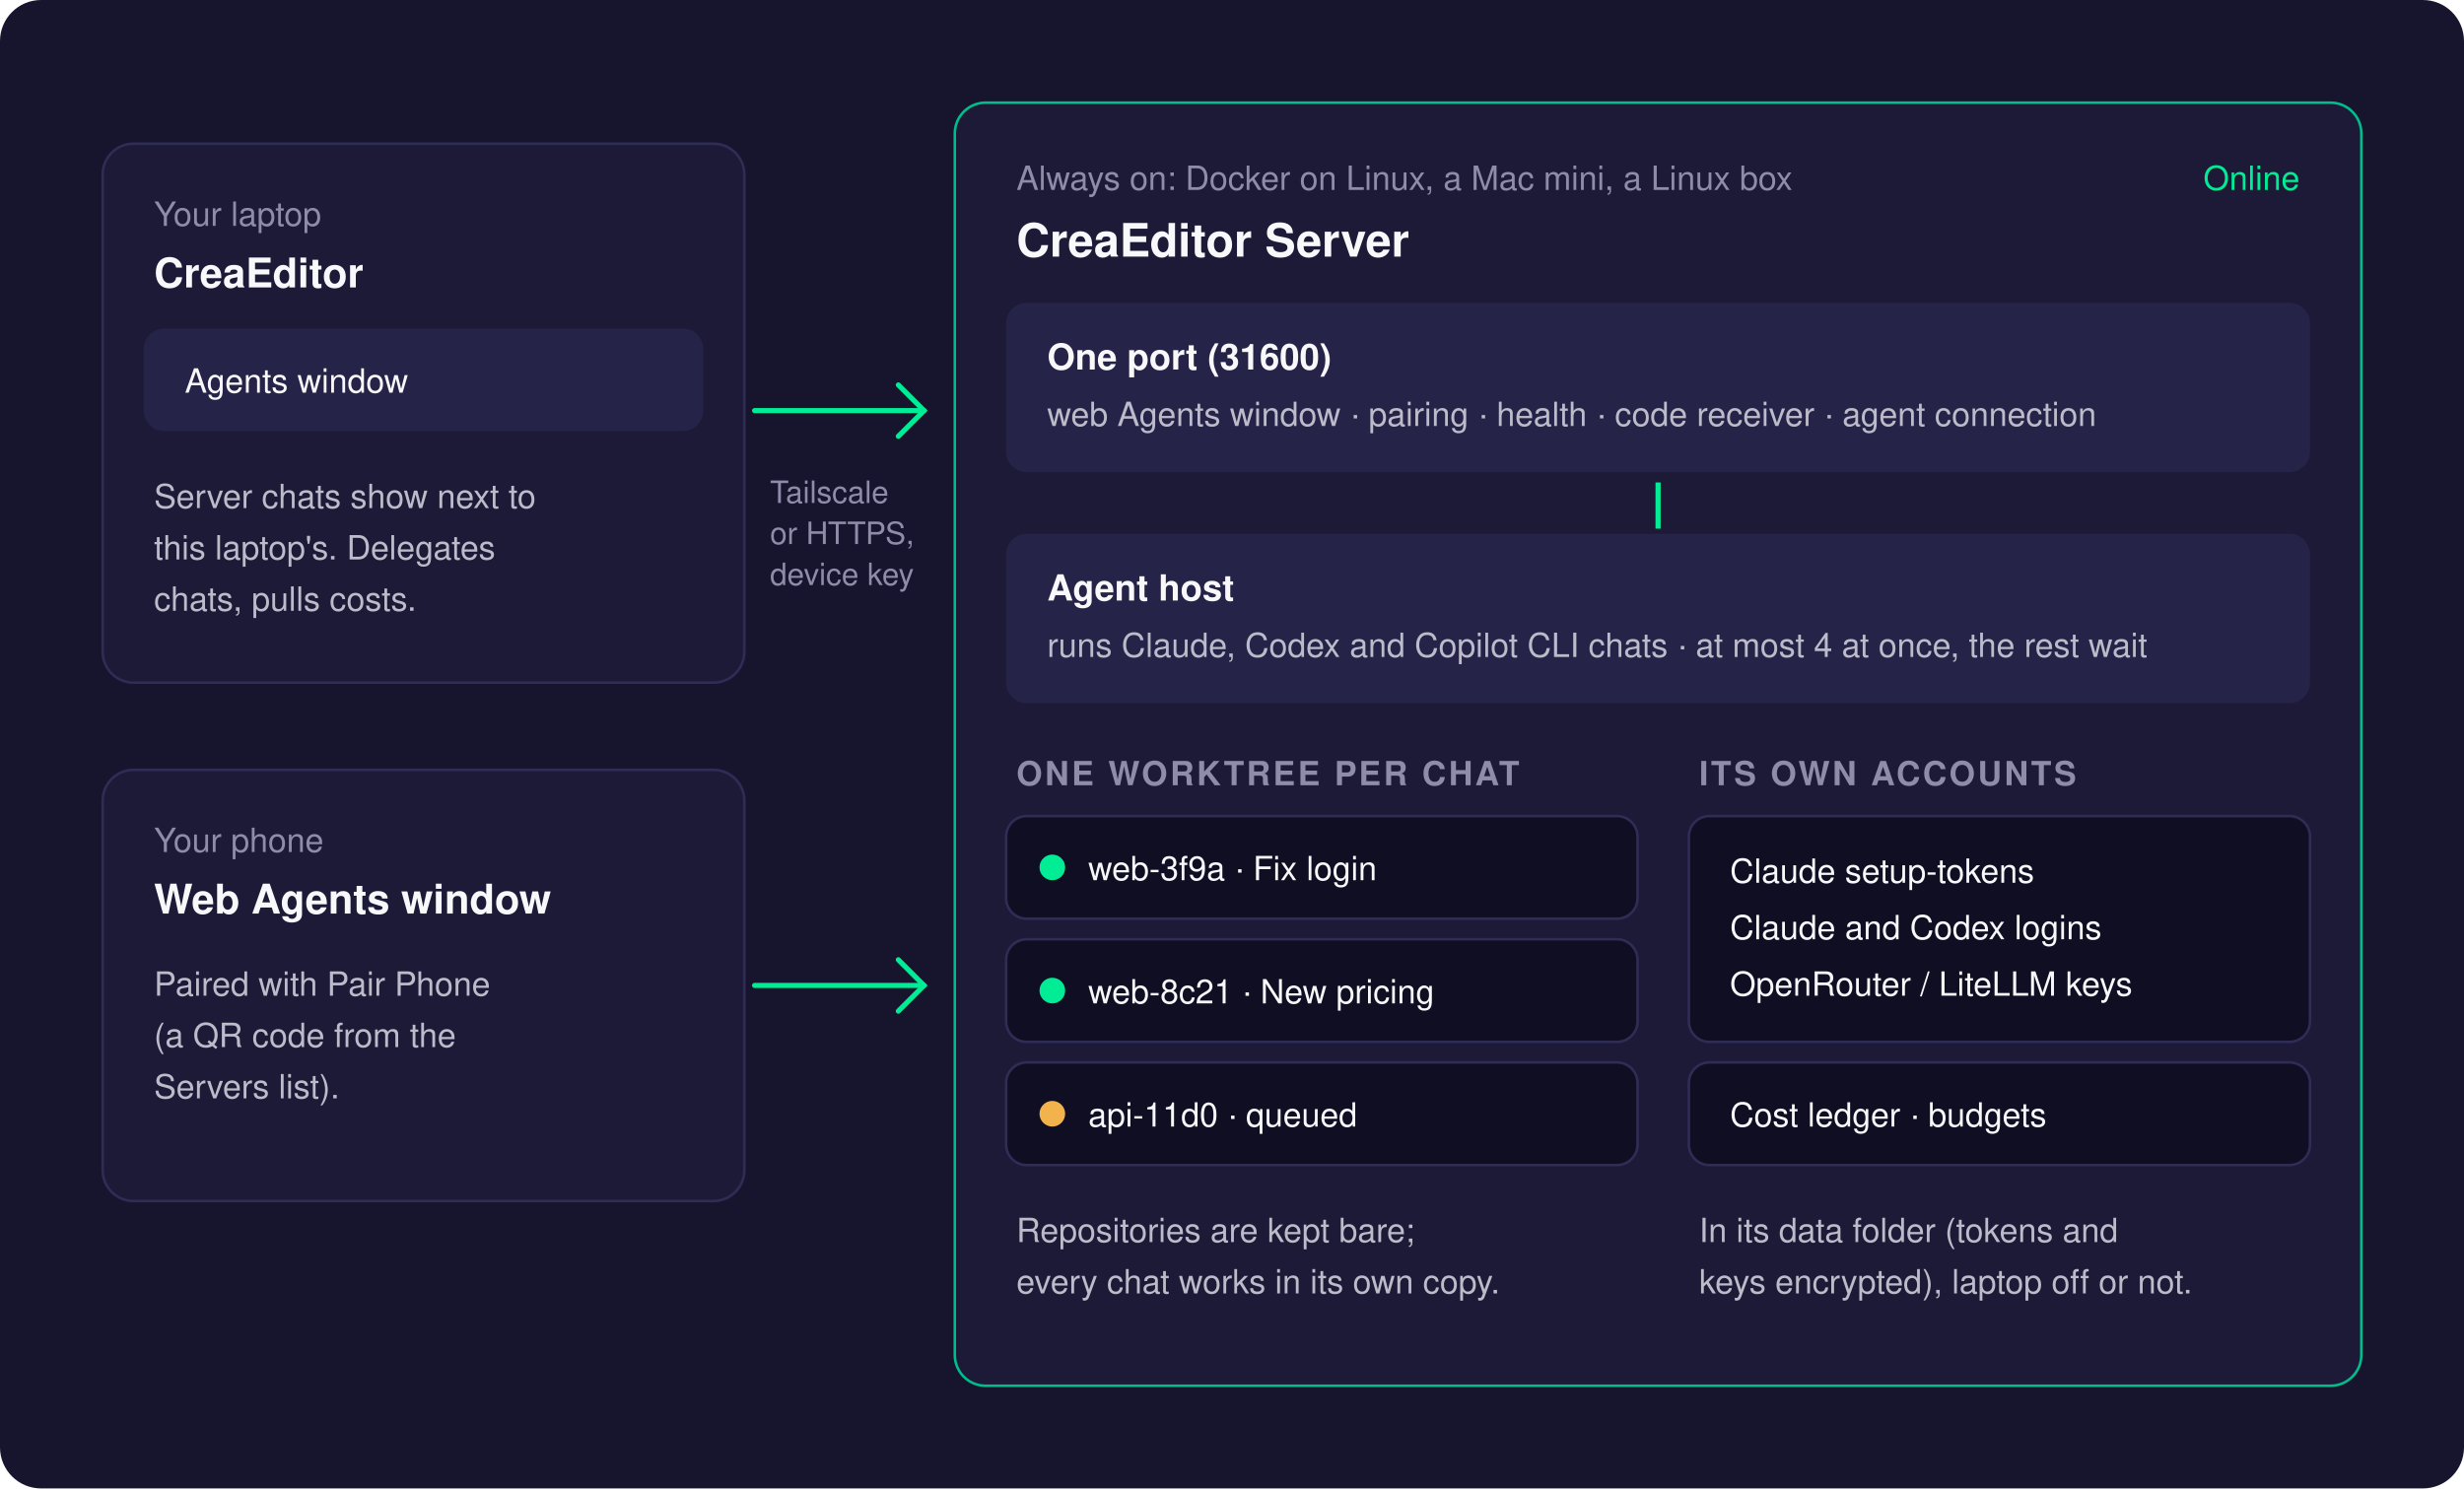
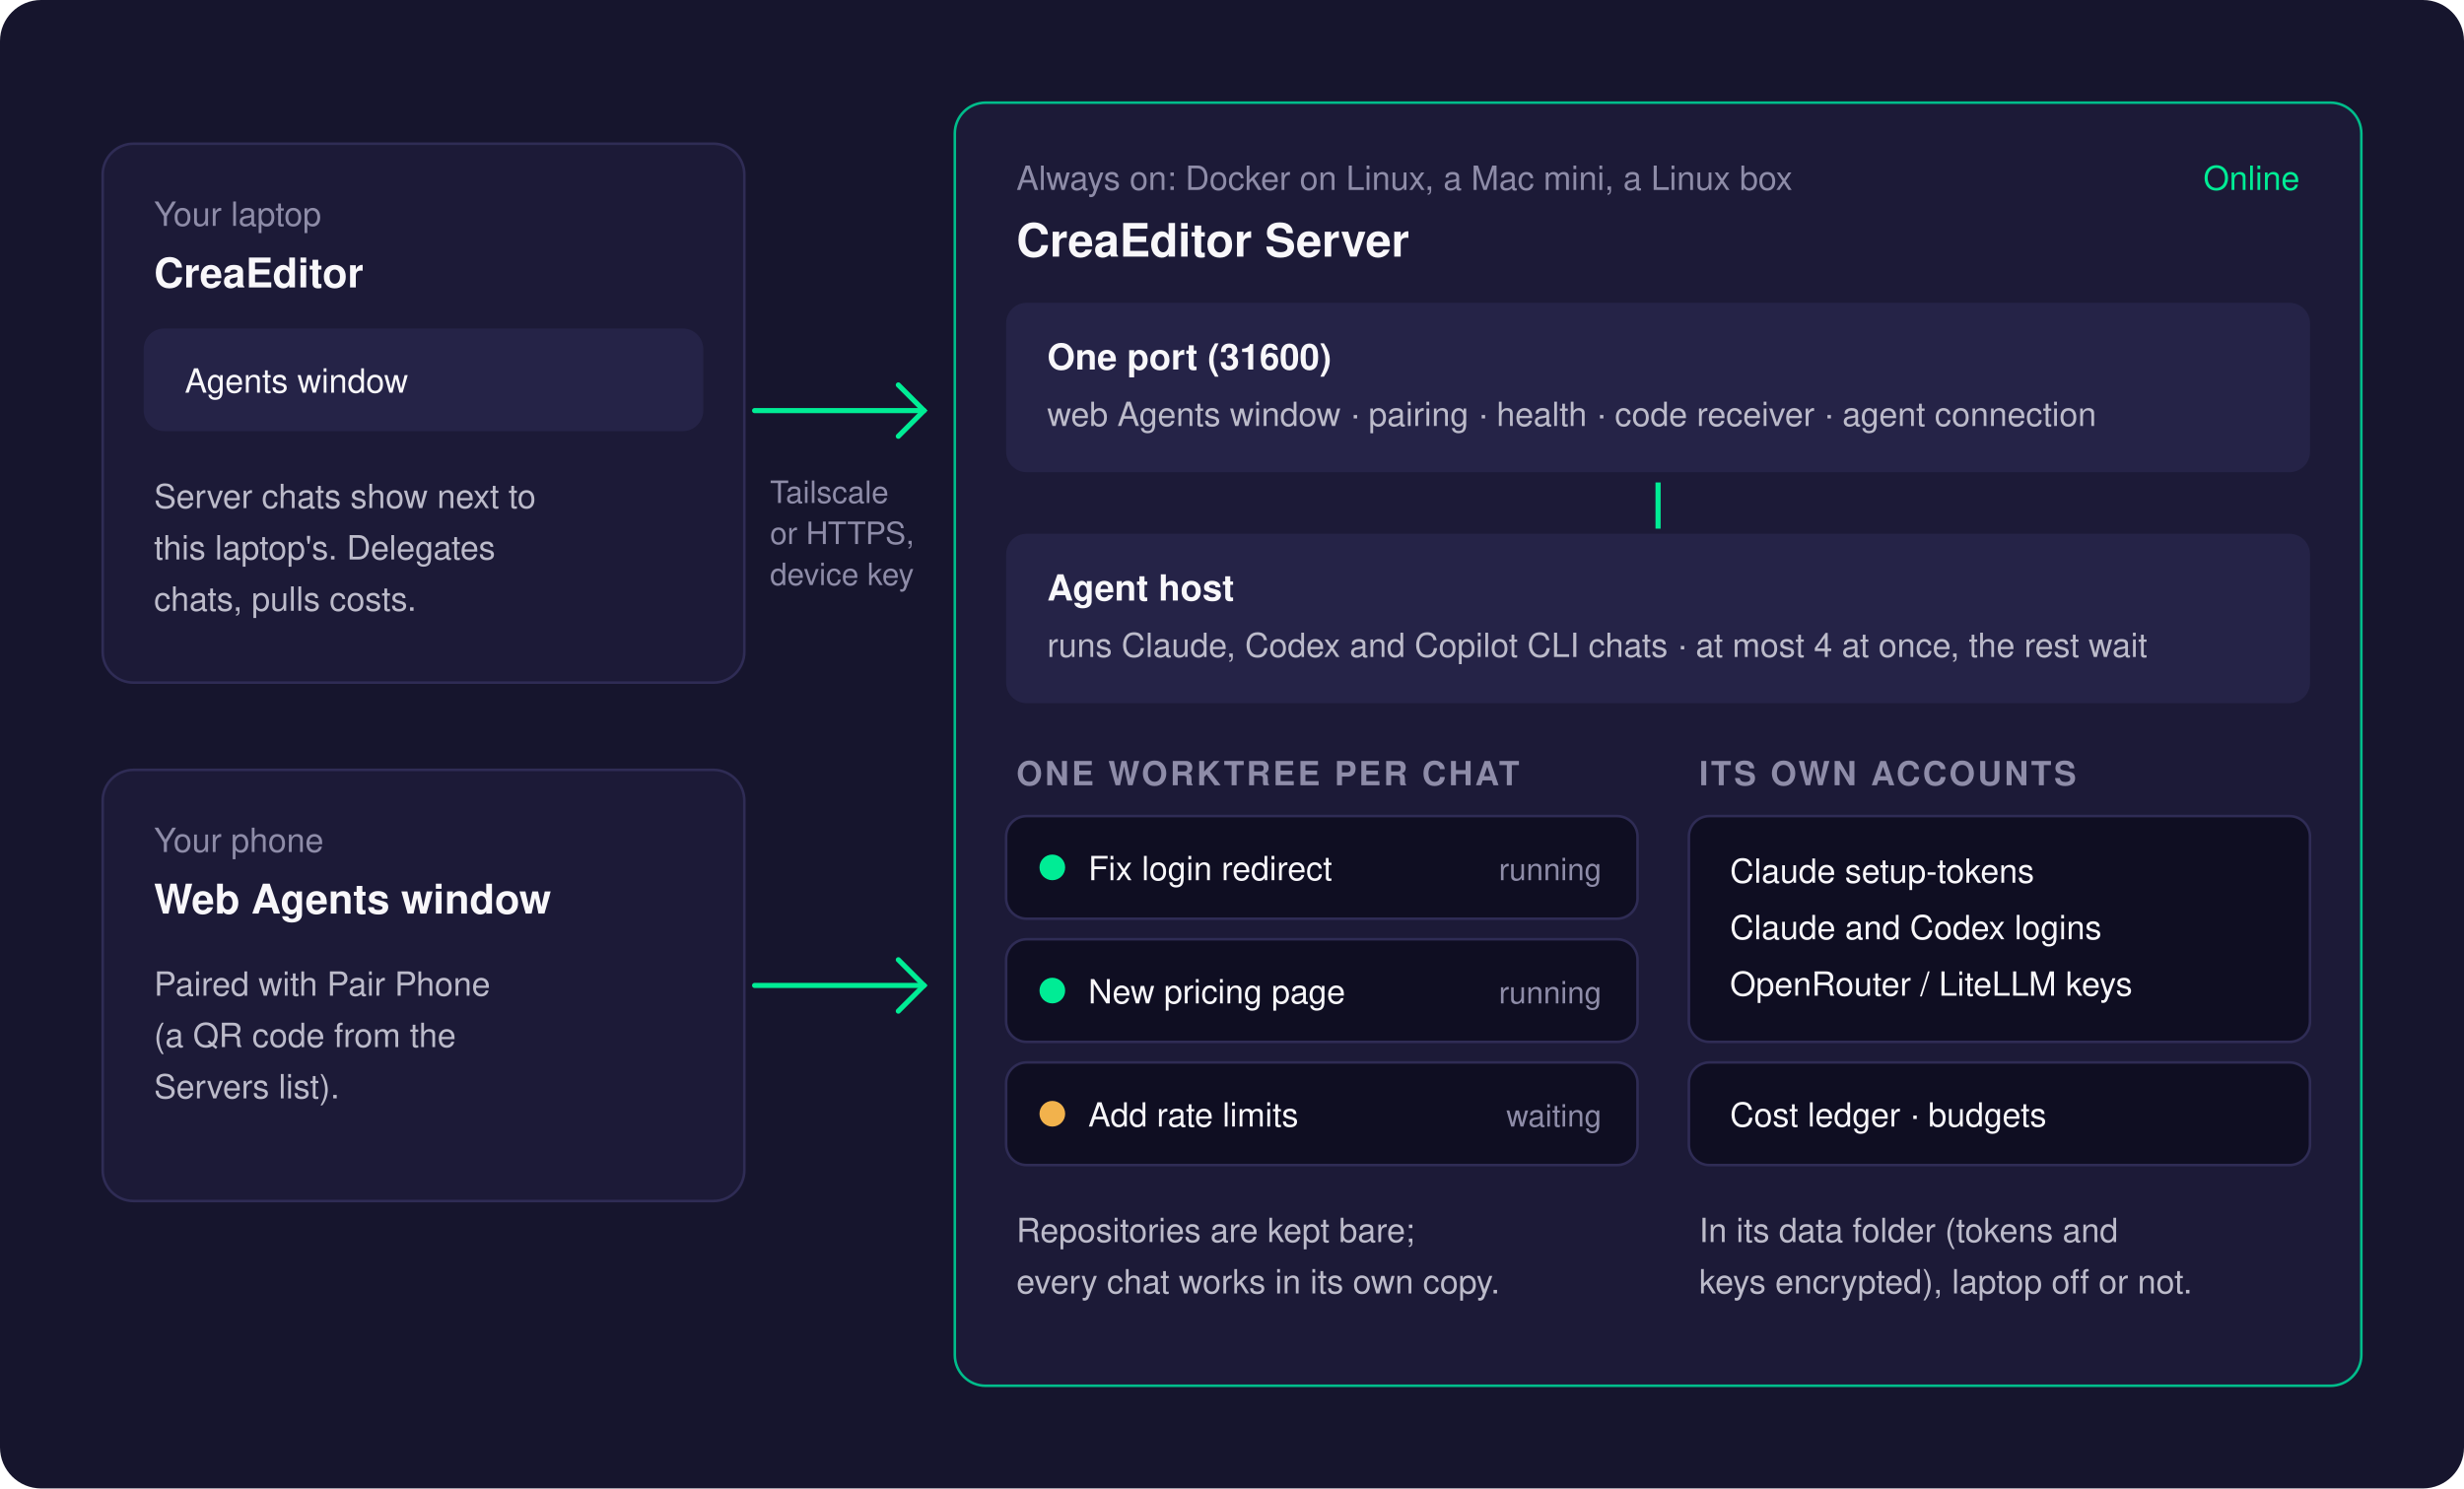
<svg xmlns="http://www.w3.org/2000/svg" width="960" height="580" viewBox="0 0 960 580" font-family="-apple-system, 'Segoe UI', Helvetica, Arial, sans-serif">
  <rect width="960" height="580" rx="16" fill="#16152D" />
  <rect x="40" y="56" width="250" height="210" rx="12" fill="#1C1A37" stroke="#2F2C55" />
  <text x="60" y="88" fill="#8E8CA8" font-size="13">Your laptop</text>
  <text x="60" y="112" fill="#F8F7FA" font-size="16" font-weight="600">CreaEditor</text>
  <rect x="56" y="128" width="218" height="40" rx="8" fill="#252347" />
  <text x="72" y="153" fill="#F8F7FA" font-size="13">Agents window</text>
  <text x="60" y="198" fill="#BCBBCA" font-size="13">Server chats show next to</text>
  <text x="60" y="218" fill="#BCBBCA" font-size="13">this laptop's. Delegates</text>
  <text x="60" y="238" fill="#BCBBCA" font-size="13">chats, pulls costs.</text>
  <rect x="40" y="300" width="250" height="168" rx="12" fill="#1C1A37" stroke="#2F2C55" />
  <text x="60" y="332" fill="#8E8CA8" font-size="13">Your phone</text>
  <text x="60" y="356" fill="#F8F7FA" font-size="16" font-weight="600">Web Agents window</text>
  <text x="60" y="388" fill="#BCBBCA" font-size="13">Paired with Pair Phone</text>
  <text x="60" y="408" fill="#BCBBCA" font-size="13">(a QR code from the</text>
  <text x="60" y="428" fill="#BCBBCA" font-size="13">Servers list).</text>
  <g stroke="#00EC95" stroke-width="2" fill="none" stroke-linecap="round">
    <path d="M294 160 H360" />
    <path d="M350 150 L360 160 L350 170" />
    <path d="M294 384 H360" />
    <path d="M350 374 L360 384 L350 394" />
  </g>
  <text x="300" y="196" fill="#8E8CA8" font-size="12">Tailscale</text>
  <text x="300" y="212" fill="#8E8CA8" font-size="12">or HTTPS,</text>
  <text x="300" y="228" fill="#8E8CA8" font-size="12">device key</text>
  <rect x="372" y="40" width="548" height="500" rx="12" fill="#1C1A37" stroke="#00BD8B" />
  <text x="396" y="74" fill="#8E8CA8" font-size="13">Always on: Docker on Linux, a Mac mini, a Linux box</text>
  <text x="896" y="74" fill="#00EC95" font-size="13" text-anchor="end">Online</text>
  <text x="396" y="100" fill="#F8F7FA" font-size="18" font-weight="600">CreaEditor Server</text>
  <rect x="392" y="118" width="508" height="66" rx="8" fill="#252347" />
  <text x="408" y="144" fill="#F8F7FA" font-size="14" font-weight="600">One port (31600)</text>
  <text x="408" y="166" fill="#BCBBCA" font-size="13">web Agents window · pairing · health · code receiver · agent connection</text>
  <path d="M646 188 V206" stroke="#00EC95" stroke-width="2" />
  <rect x="392" y="208" width="508" height="66" rx="8" fill="#252347" />
  <text x="408" y="234" fill="#F8F7FA" font-size="14" font-weight="600">Agent host</text>
  <text x="408" y="256" fill="#BCBBCA" font-size="13">runs Claude, Codex and Copilot CLI chats · at most 4 at once, the rest wait</text>
  <text x="396" y="306" fill="#8E8CA8" font-size="13" font-weight="600" letter-spacing="1">ONE WORKTREE PER CHAT</text>
  <rect x="392" y="318" width="246" height="40" rx="8" fill="#0F0E22" stroke="#2F2C55" />
  <circle cx="410" cy="338" r="5" fill="#00EC95" />
-   <text x="424" y="343" fill="#F8F7FA" font-size="13">web-3f9a · Fix login</text>
+   <text x="424" y="343" fill="#F8F7FA" font-size="13">Fix login redirect</text>
+   <text x="624" y="343" fill="#8E8CA8" font-size="12" text-anchor="end">running</text>
  <rect x="392" y="366" width="246" height="40" rx="8" fill="#0F0E22" stroke="#2F2C55" />
  <circle cx="410" cy="386" r="5" fill="#00EC95" />
-   <text x="424" y="391" fill="#F8F7FA" font-size="13">web-8c21 · New pricing</text>
+   <text x="424" y="391" fill="#F8F7FA" font-size="13">New pricing page</text>
+   <text x="624" y="391" fill="#8E8CA8" font-size="12" text-anchor="end">running</text>
  <rect x="392" y="414" width="246" height="40" rx="8" fill="#0F0E22" stroke="#2F2C55" />
  <circle cx="410" cy="434" r="5" fill="#F2B24C" />
-   <text x="424" y="439" fill="#F8F7FA" font-size="13">api-11d0 · queued</text>
+   <text x="424" y="439" fill="#F8F7FA" font-size="13">Add rate limits</text>
+   <text x="624" y="439" fill="#8E8CA8" font-size="12" text-anchor="end">waiting</text>
  <text x="396" y="484" fill="#BCBBCA" font-size="13">Repositories are kept bare;</text>
  <text x="396" y="504" fill="#BCBBCA" font-size="13">every chat works in its own copy.</text>
  <text x="662" y="306" fill="#8E8CA8" font-size="13" font-weight="600" letter-spacing="1">ITS OWN ACCOUNTS</text>
  <rect x="658" y="318" width="242" height="88" rx="8" fill="#0F0E22" stroke="#2F2C55" />
  <text x="674" y="344" fill="#F8F7FA" font-size="13">Claude setup-tokens</text>
  <text x="674" y="366" fill="#F8F7FA" font-size="13">Claude and Codex logins</text>
  <text x="674" y="388" fill="#F8F7FA" font-size="13">OpenRouter / LiteLLM keys</text>
  <rect x="658" y="414" width="242" height="40" rx="8" fill="#0F0E22" stroke="#2F2C55" />
  <text x="674" y="439" fill="#F8F7FA" font-size="13">Cost ledger · budgets</text>
  <text x="662" y="484" fill="#BCBBCA" font-size="13">In its data folder (tokens and</text>
  <text x="662" y="504" fill="#BCBBCA" font-size="13">keys encrypted), laptop off or not.</text>
</svg>
